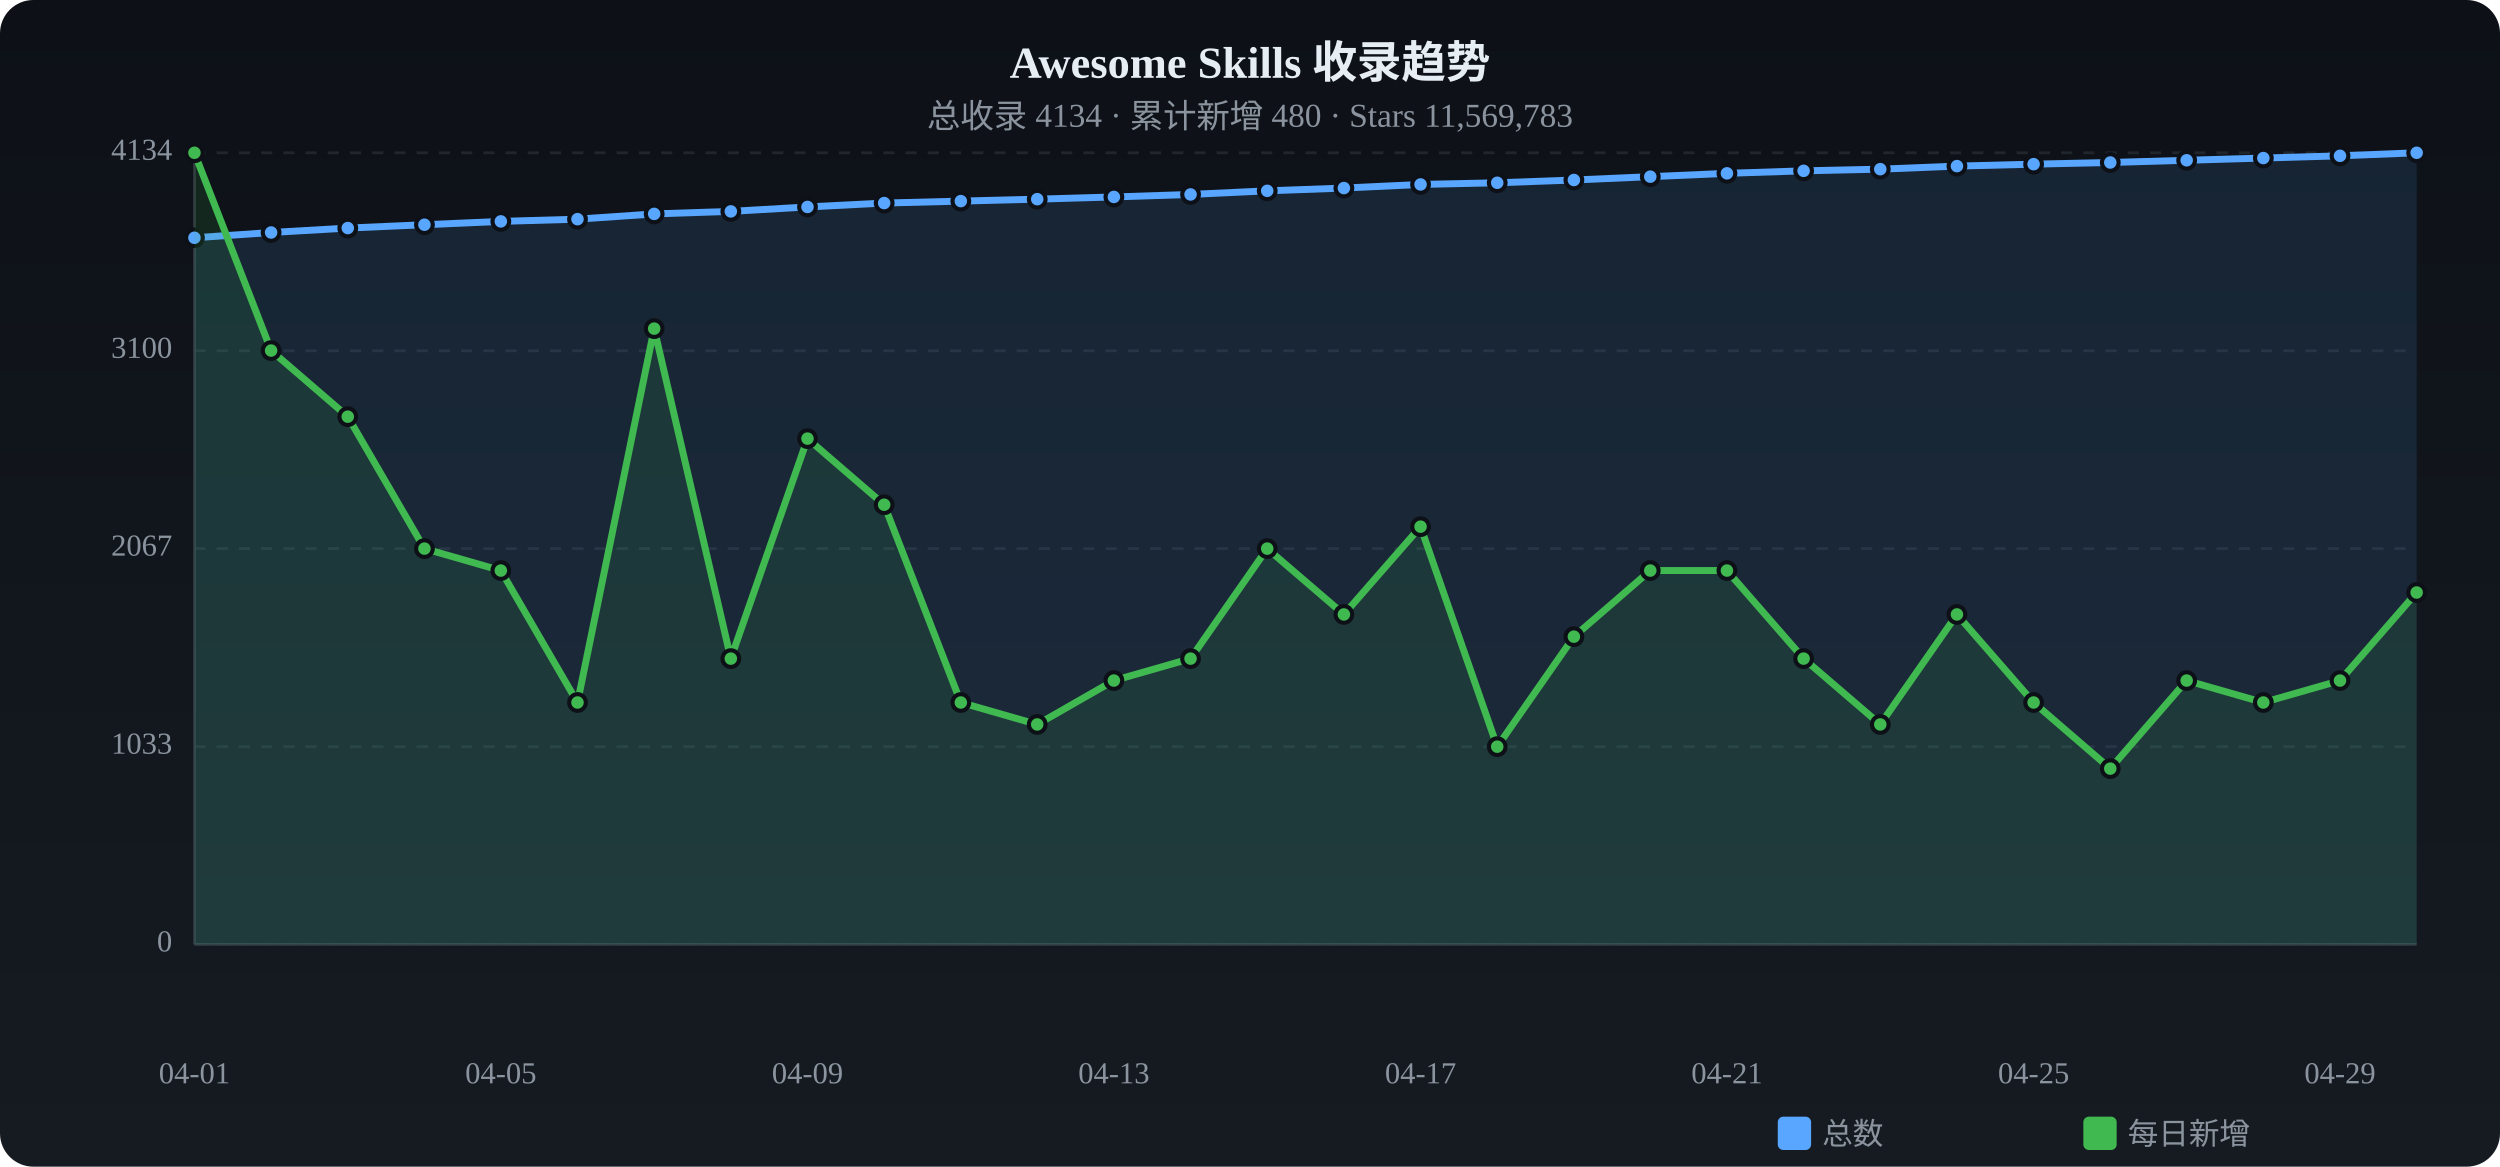
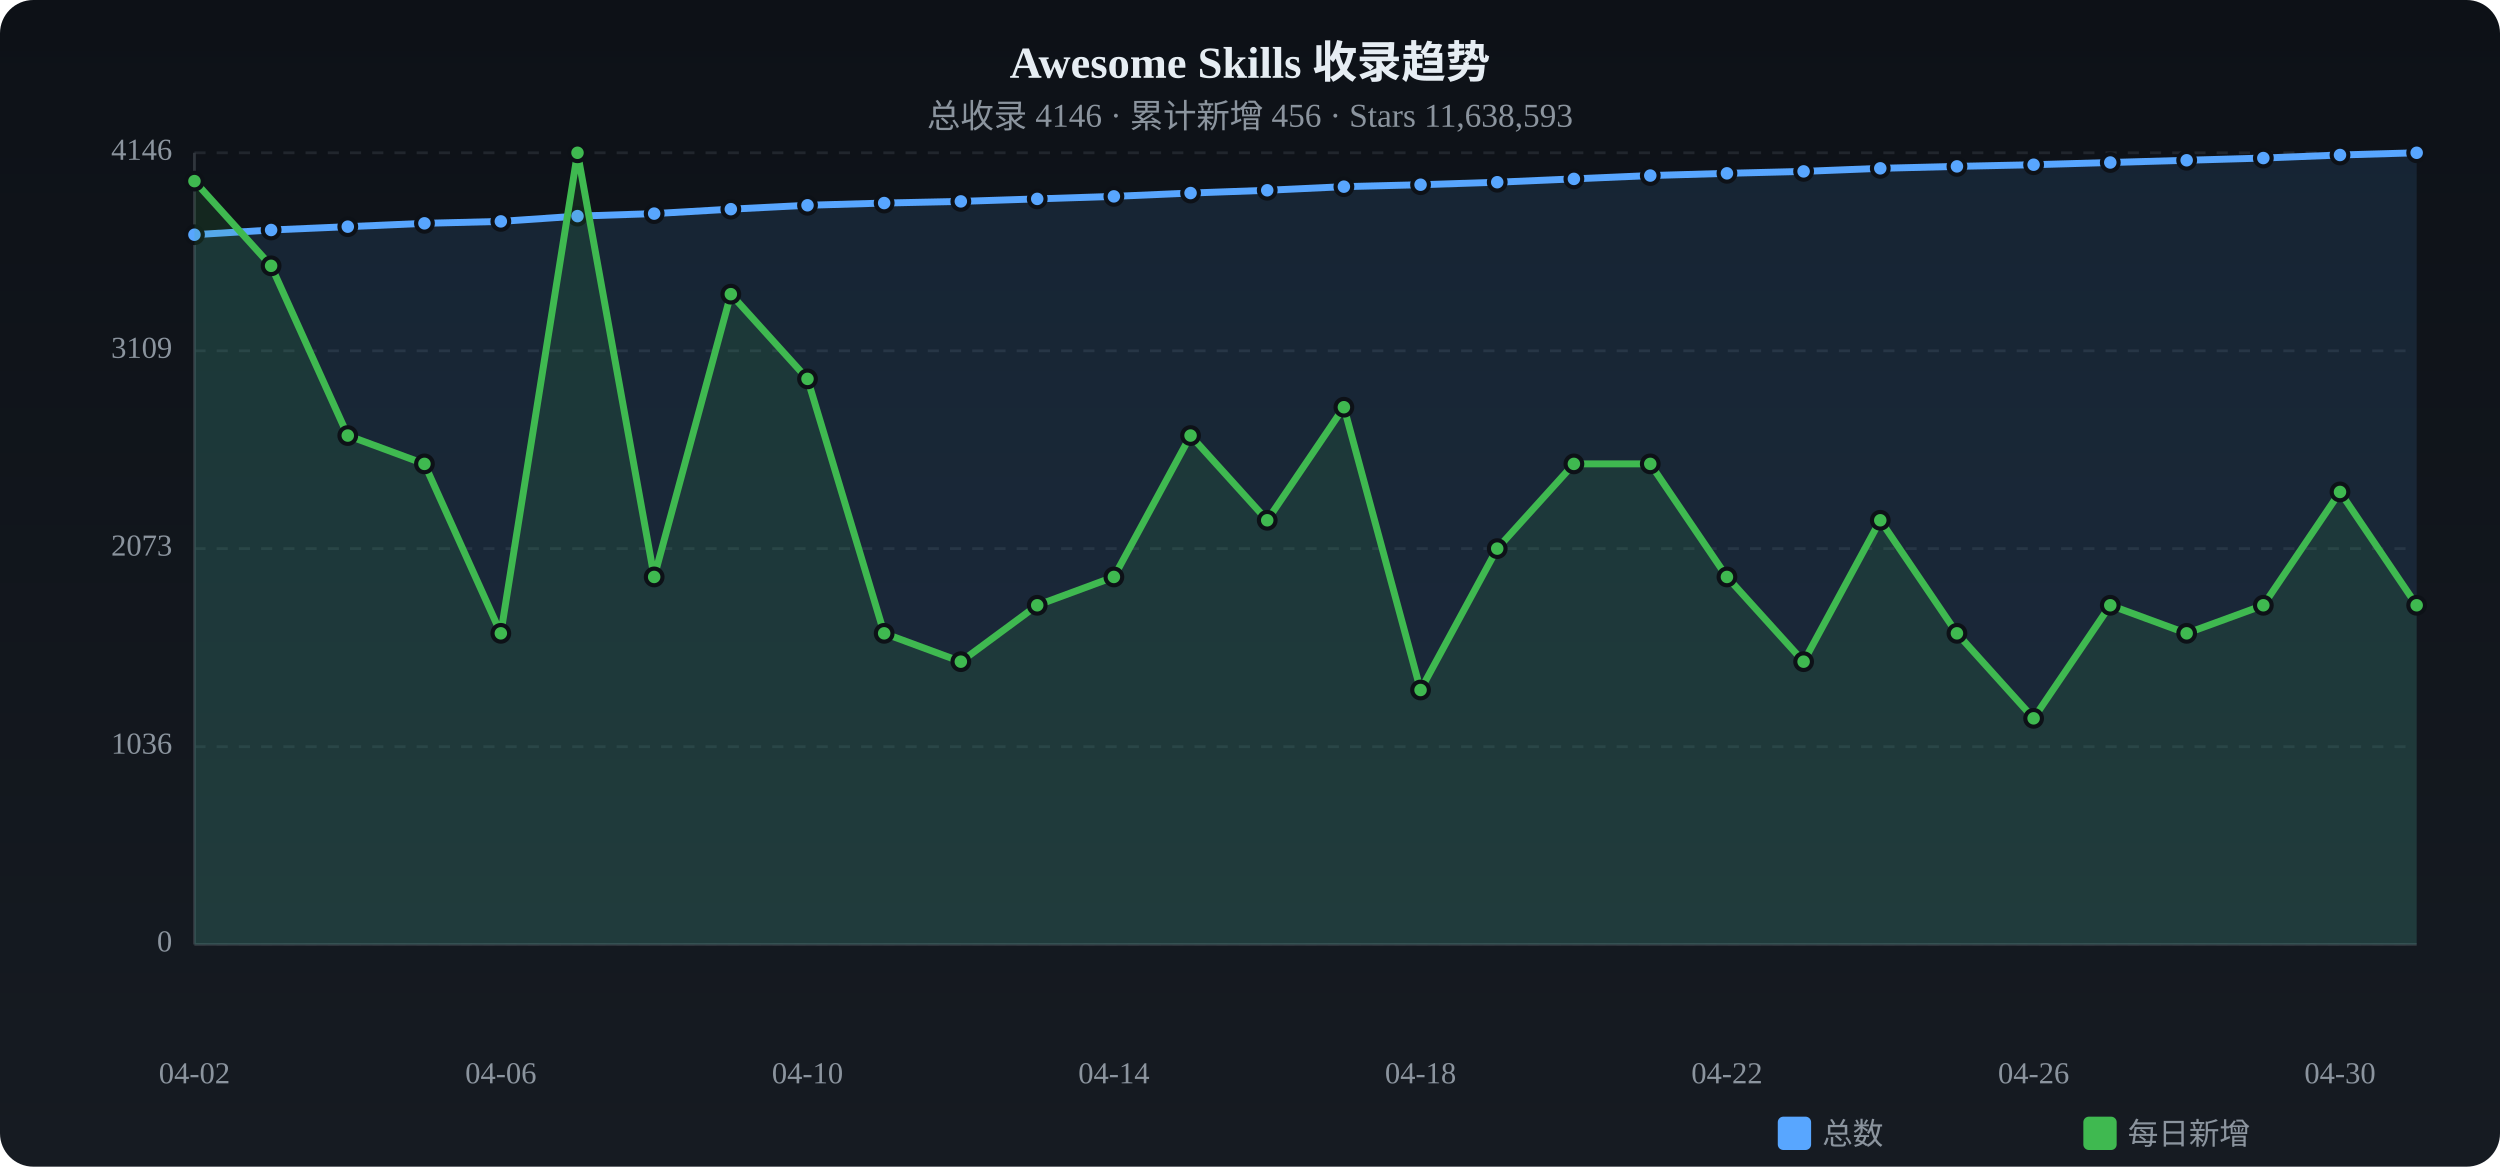
<svg xmlns="http://www.w3.org/2000/svg" viewBox="0 0 900 420" width="900" height="420">
  <defs>
    <linearGradient id="tbg" x1="0%" y1="0%" x2="0%" y2="100%">
      <stop offset="0%" stop-color="#0d1117" />
      <stop offset="100%" stop-color="#161b22" />
    </linearGradient>
  </defs>
  <rect width="900" height="420" rx="12" fill="url(#tbg)" />
  <text x="450.0" y="28" text-anchor="middle" fill="#e6edf3" font-size="16" font-weight="bold">Awesome Skills 收录趋势</text>
-   <text x="450.0" y="46" text-anchor="middle" fill="#8b949e" font-size="12">总收录 4134 · 累计新增 480 · Stars 11,569,783</text>
+   <text x="450.0" y="46" text-anchor="middle" fill="#8b949e" font-size="12">总收录 4146 · 累计新增 456 · Stars 11,638,593</text>
  <text x="62" y="340.0" text-anchor="end" fill="#8b949e" font-size="11" dominant-baseline="middle">0</text>
  <line x1="70" y1="340.0" x2="870" y2="340.0" stroke="#21262d" stroke-dasharray="4 4" />
-   <text x="62" y="268.8" text-anchor="end" fill="#8b949e" font-size="11" dominant-baseline="middle">1033</text>
+   <text x="62" y="268.8" text-anchor="end" fill="#8b949e" font-size="11" dominant-baseline="middle">1036</text>
  <line x1="70" y1="268.8" x2="870" y2="268.8" stroke="#21262d" stroke-dasharray="4 4" />
-   <text x="62" y="197.5" text-anchor="end" fill="#8b949e" font-size="11" dominant-baseline="middle">2067</text>
+   <text x="62" y="197.5" text-anchor="end" fill="#8b949e" font-size="11" dominant-baseline="middle">2073</text>
  <line x1="70" y1="197.5" x2="870" y2="197.5" stroke="#21262d" stroke-dasharray="4 4" />
-   <text x="62" y="126.3" text-anchor="end" fill="#8b949e" font-size="11" dominant-baseline="middle">3100</text>
+   <text x="62" y="126.3" text-anchor="end" fill="#8b949e" font-size="11" dominant-baseline="middle">3109</text>
  <line x1="70" y1="126.3" x2="870" y2="126.3" stroke="#21262d" stroke-dasharray="4 4" />
-   <text x="62" y="55.0" text-anchor="end" fill="#8b949e" font-size="11" dominant-baseline="middle">4134</text>
+   <text x="62" y="55.0" text-anchor="end" fill="#8b949e" font-size="11" dominant-baseline="middle">4146</text>
  <line x1="70" y1="55.0" x2="870" y2="55.0" stroke="#21262d" stroke-dasharray="4 4" />
  <line x1="70" y1="55" x2="70" y2="340" stroke="#30363d" />
  <line x1="70" y1="340" x2="870" y2="340" stroke="#30363d" />
-   <path d="M70.0,85.6 L97.6,83.7 L125.2,82.1 L152.8,80.9 L180.3,79.7 L207.9,78.9 L235.5,77.0 L263.1,76.1 L290.7,74.5 L318.3,73.1 L345.9,72.4 L373.4,71.7 L401.0,70.9 L428.6,70.0 L456.2,68.7 L483.8,67.7 L511.4,66.4 L539.0,65.8 L566.6,64.8 L594.1,63.6 L621.7,62.4 L649.3,61.5 L676.9,60.9 L704.5,59.8 L732.1,59.1 L759.7,58.5 L787.2,57.7 L814.8,56.9 L842.4,56.1 L870.0,55.0 L870.0,340 L70.0,340 Z" fill="#58a6ff" opacity="0.12" />
-   <polyline points="70.0,85.6 97.6,83.7 125.2,82.1 152.8,80.9 180.3,79.7 207.9,78.9 235.5,77.0 263.1,76.1 290.7,74.5 318.3,73.1 345.9,72.4 373.4,71.7 401.0,70.9 428.6,70.0 456.2,68.7 483.8,67.7 511.4,66.4 539.0,65.8 566.6,64.8 594.1,63.6 621.7,62.4 649.3,61.5 676.9,60.9 704.5,59.8 732.1,59.1 759.7,58.5 787.2,57.7 814.8,56.9 842.4,56.1 870.0,55.0" fill="none" stroke="#58a6ff" stroke-width="2.5" stroke-linecap="round" stroke-linejoin="round" />
-   <circle cx="70.0" cy="85.6" r="3" fill="#58a6ff" stroke="#0d1117" stroke-width="1.5" />
-   <circle cx="97.6" cy="83.7" r="3" fill="#58a6ff" stroke="#0d1117" stroke-width="1.5" />
-   <circle cx="125.2" cy="82.1" r="3" fill="#58a6ff" stroke="#0d1117" stroke-width="1.5" />
-   <circle cx="152.8" cy="80.9" r="3" fill="#58a6ff" stroke="#0d1117" stroke-width="1.5" />
+   <path d="M70.0,84.5 L97.6,82.8 L125.2,81.6 L152.8,80.4 L180.3,79.7 L207.9,77.8 L235.5,76.9 L263.1,75.3 L290.7,73.9 L318.3,73.1 L345.9,72.5 L373.4,71.6 L401.0,70.7 L428.6,69.5 L456.2,68.5 L483.8,67.2 L511.4,66.5 L539.0,65.6 L566.6,64.4 L594.1,63.2 L621.7,62.4 L649.3,61.7 L676.9,60.6 L704.5,59.9 L732.1,59.3 L759.7,58.5 L787.2,57.7 L814.8,56.9 L842.4,55.8 L870.0,55.0 L870.0,340 L70.0,340 Z" fill="#58a6ff" opacity="0.12" />
+   <polyline points="70.0,84.5 97.6,82.8 125.2,81.6 152.8,80.4 180.3,79.7 207.9,77.8 235.5,76.9 263.1,75.3 290.7,73.9 318.3,73.1 345.9,72.5 373.4,71.6 401.0,70.7 428.6,69.5 456.2,68.5 483.8,67.2 511.4,66.5 539.0,65.6 566.6,64.4 594.1,63.2 621.7,62.4 649.3,61.7 676.9,60.6 704.5,59.9 732.1,59.3 759.7,58.5 787.2,57.7 814.8,56.9 842.4,55.8 870.0,55.0" fill="none" stroke="#58a6ff" stroke-width="2.5" stroke-linecap="round" stroke-linejoin="round" />
+   <circle cx="70.0" cy="84.5" r="3" fill="#58a6ff" stroke="#0d1117" stroke-width="1.5" />
+   <circle cx="97.6" cy="82.8" r="3" fill="#58a6ff" stroke="#0d1117" stroke-width="1.5" />
+   <circle cx="125.2" cy="81.6" r="3" fill="#58a6ff" stroke="#0d1117" stroke-width="1.5" />
+   <circle cx="152.8" cy="80.4" r="3" fill="#58a6ff" stroke="#0d1117" stroke-width="1.5" />
  <circle cx="180.3" cy="79.7" r="3" fill="#58a6ff" stroke="#0d1117" stroke-width="1.5" />
-   <circle cx="207.9" cy="78.9" r="3" fill="#58a6ff" stroke="#0d1117" stroke-width="1.5" />
-   <circle cx="235.5" cy="77.0" r="3" fill="#58a6ff" stroke="#0d1117" stroke-width="1.5" />
-   <circle cx="263.1" cy="76.1" r="3" fill="#58a6ff" stroke="#0d1117" stroke-width="1.5" />
-   <circle cx="290.7" cy="74.5" r="3" fill="#58a6ff" stroke="#0d1117" stroke-width="1.5" />
+   <circle cx="207.9" cy="77.8" r="3" fill="#58a6ff" stroke="#0d1117" stroke-width="1.5" />
+   <circle cx="235.5" cy="76.9" r="3" fill="#58a6ff" stroke="#0d1117" stroke-width="1.5" />
+   <circle cx="263.1" cy="75.3" r="3" fill="#58a6ff" stroke="#0d1117" stroke-width="1.5" />
+   <circle cx="290.7" cy="73.9" r="3" fill="#58a6ff" stroke="#0d1117" stroke-width="1.5" />
  <circle cx="318.3" cy="73.1" r="3" fill="#58a6ff" stroke="#0d1117" stroke-width="1.5" />
-   <circle cx="345.9" cy="72.4" r="3" fill="#58a6ff" stroke="#0d1117" stroke-width="1.5" />
-   <circle cx="373.4" cy="71.7" r="3" fill="#58a6ff" stroke="#0d1117" stroke-width="1.5" />
-   <circle cx="401.0" cy="70.9" r="3" fill="#58a6ff" stroke="#0d1117" stroke-width="1.5" />
-   <circle cx="428.6" cy="70.0" r="3" fill="#58a6ff" stroke="#0d1117" stroke-width="1.5" />
-   <circle cx="456.2" cy="68.7" r="3" fill="#58a6ff" stroke="#0d1117" stroke-width="1.5" />
-   <circle cx="483.8" cy="67.7" r="3" fill="#58a6ff" stroke="#0d1117" stroke-width="1.5" />
-   <circle cx="511.4" cy="66.4" r="3" fill="#58a6ff" stroke="#0d1117" stroke-width="1.5" />
-   <circle cx="539.0" cy="65.8" r="3" fill="#58a6ff" stroke="#0d1117" stroke-width="1.5" />
-   <circle cx="566.6" cy="64.8" r="3" fill="#58a6ff" stroke="#0d1117" stroke-width="1.5" />
-   <circle cx="594.1" cy="63.6" r="3" fill="#58a6ff" stroke="#0d1117" stroke-width="1.5" />
+   <circle cx="345.9" cy="72.5" r="3" fill="#58a6ff" stroke="#0d1117" stroke-width="1.5" />
+   <circle cx="373.4" cy="71.6" r="3" fill="#58a6ff" stroke="#0d1117" stroke-width="1.5" />
+   <circle cx="401.0" cy="70.7" r="3" fill="#58a6ff" stroke="#0d1117" stroke-width="1.5" />
+   <circle cx="428.6" cy="69.5" r="3" fill="#58a6ff" stroke="#0d1117" stroke-width="1.5" />
+   <circle cx="456.2" cy="68.5" r="3" fill="#58a6ff" stroke="#0d1117" stroke-width="1.5" />
+   <circle cx="483.8" cy="67.2" r="3" fill="#58a6ff" stroke="#0d1117" stroke-width="1.5" />
+   <circle cx="511.4" cy="66.5" r="3" fill="#58a6ff" stroke="#0d1117" stroke-width="1.5" />
+   <circle cx="539.0" cy="65.6" r="3" fill="#58a6ff" stroke="#0d1117" stroke-width="1.5" />
+   <circle cx="566.6" cy="64.4" r="3" fill="#58a6ff" stroke="#0d1117" stroke-width="1.5" />
+   <circle cx="594.1" cy="63.2" r="3" fill="#58a6ff" stroke="#0d1117" stroke-width="1.5" />
  <circle cx="621.7" cy="62.4" r="3" fill="#58a6ff" stroke="#0d1117" stroke-width="1.5" />
-   <circle cx="649.3" cy="61.5" r="3" fill="#58a6ff" stroke="#0d1117" stroke-width="1.5" />
-   <circle cx="676.9" cy="60.9" r="3" fill="#58a6ff" stroke="#0d1117" stroke-width="1.5" />
-   <circle cx="704.5" cy="59.8" r="3" fill="#58a6ff" stroke="#0d1117" stroke-width="1.5" />
-   <circle cx="732.1" cy="59.1" r="3" fill="#58a6ff" stroke="#0d1117" stroke-width="1.5" />
+   <circle cx="649.3" cy="61.7" r="3" fill="#58a6ff" stroke="#0d1117" stroke-width="1.5" />
+   <circle cx="676.9" cy="60.6" r="3" fill="#58a6ff" stroke="#0d1117" stroke-width="1.5" />
+   <circle cx="704.5" cy="59.9" r="3" fill="#58a6ff" stroke="#0d1117" stroke-width="1.5" />
+   <circle cx="732.1" cy="59.3" r="3" fill="#58a6ff" stroke="#0d1117" stroke-width="1.5" />
  <circle cx="759.7" cy="58.5" r="3" fill="#58a6ff" stroke="#0d1117" stroke-width="1.5" />
  <circle cx="787.2" cy="57.7" r="3" fill="#58a6ff" stroke="#0d1117" stroke-width="1.5" />
  <circle cx="814.8" cy="56.9" r="3" fill="#58a6ff" stroke="#0d1117" stroke-width="1.5" />
-   <circle cx="842.4" cy="56.1" r="3" fill="#58a6ff" stroke="#0d1117" stroke-width="1.5" />
+   <circle cx="842.4" cy="55.8" r="3" fill="#58a6ff" stroke="#0d1117" stroke-width="1.5" />
  <circle cx="870.0" cy="55.0" r="3" fill="#58a6ff" stroke="#0d1117" stroke-width="1.5" />
-   <path d="M70.0,55.0 L97.6,126.2 L125.2,150.0 L152.8,197.5 L180.3,205.4 L207.9,252.9 L235.5,118.3 L263.1,237.1 L290.7,157.9 L318.3,181.7 L345.9,252.9 L373.4,260.8 L401.0,245.0 L428.6,237.1 L456.2,197.5 L483.8,221.2 L511.4,189.6 L539.0,268.8 L566.6,229.2 L594.1,205.4 L621.7,205.4 L649.3,237.1 L676.9,260.8 L704.5,221.2 L732.1,252.9 L759.7,276.7 L787.2,245.0 L814.8,252.9 L842.4,245.0 L870.0,213.3 L870.0,340 L70.0,340 Z" fill="#3fb950" opacity="0.12" />
-   <polyline points="70.0,55.0 97.6,126.2 125.2,150.0 152.8,197.5 180.3,205.4 207.9,252.9 235.5,118.3 263.1,237.1 290.7,157.9 318.3,181.7 345.9,252.9 373.4,260.8 401.0,245.0 428.6,237.1 456.2,197.5 483.8,221.2 511.4,189.6 539.0,268.8 566.6,229.2 594.1,205.4 621.7,205.4 649.3,237.1 676.9,260.8 704.5,221.2 732.1,252.9 759.7,276.7 787.2,245.0 814.8,252.9 842.4,245.0 870.0,213.3" fill="none" stroke="#3fb950" stroke-width="2.5" stroke-linecap="round" stroke-linejoin="round" />
-   <circle cx="70.0" cy="55.0" r="3" fill="#3fb950" stroke="#0d1117" stroke-width="1.5" />
-   <circle cx="97.6" cy="126.2" r="3" fill="#3fb950" stroke="#0d1117" stroke-width="1.5" />
-   <circle cx="125.2" cy="150.0" r="3" fill="#3fb950" stroke="#0d1117" stroke-width="1.5" />
-   <circle cx="152.8" cy="197.5" r="3" fill="#3fb950" stroke="#0d1117" stroke-width="1.5" />
-   <circle cx="180.3" cy="205.4" r="3" fill="#3fb950" stroke="#0d1117" stroke-width="1.5" />
-   <circle cx="207.9" cy="252.9" r="3" fill="#3fb950" stroke="#0d1117" stroke-width="1.5" />
-   <circle cx="235.5" cy="118.3" r="3" fill="#3fb950" stroke="#0d1117" stroke-width="1.5" />
-   <circle cx="263.1" cy="237.1" r="3" fill="#3fb950" stroke="#0d1117" stroke-width="1.5" />
-   <circle cx="290.7" cy="157.9" r="3" fill="#3fb950" stroke="#0d1117" stroke-width="1.5" />
-   <circle cx="318.3" cy="181.7" r="3" fill="#3fb950" stroke="#0d1117" stroke-width="1.5" />
-   <circle cx="345.9" cy="252.9" r="3" fill="#3fb950" stroke="#0d1117" stroke-width="1.5" />
-   <circle cx="373.4" cy="260.8" r="3" fill="#3fb950" stroke="#0d1117" stroke-width="1.5" />
-   <circle cx="401.0" cy="245.0" r="3" fill="#3fb950" stroke="#0d1117" stroke-width="1.5" />
-   <circle cx="428.6" cy="237.1" r="3" fill="#3fb950" stroke="#0d1117" stroke-width="1.5" />
-   <circle cx="456.2" cy="197.5" r="3" fill="#3fb950" stroke="#0d1117" stroke-width="1.5" />
-   <circle cx="483.8" cy="221.2" r="3" fill="#3fb950" stroke="#0d1117" stroke-width="1.5" />
-   <circle cx="511.4" cy="189.6" r="3" fill="#3fb950" stroke="#0d1117" stroke-width="1.5" />
-   <circle cx="539.0" cy="268.8" r="3" fill="#3fb950" stroke="#0d1117" stroke-width="1.5" />
-   <circle cx="566.6" cy="229.2" r="3" fill="#3fb950" stroke="#0d1117" stroke-width="1.5" />
-   <circle cx="594.1" cy="205.4" r="3" fill="#3fb950" stroke="#0d1117" stroke-width="1.5" />
-   <circle cx="621.7" cy="205.4" r="3" fill="#3fb950" stroke="#0d1117" stroke-width="1.5" />
-   <circle cx="649.3" cy="237.1" r="3" fill="#3fb950" stroke="#0d1117" stroke-width="1.5" />
-   <circle cx="676.9" cy="260.8" r="3" fill="#3fb950" stroke="#0d1117" stroke-width="1.5" />
-   <circle cx="704.5" cy="221.2" r="3" fill="#3fb950" stroke="#0d1117" stroke-width="1.5" />
-   <circle cx="732.1" cy="252.9" r="3" fill="#3fb950" stroke="#0d1117" stroke-width="1.5" />
-   <circle cx="759.7" cy="276.7" r="3" fill="#3fb950" stroke="#0d1117" stroke-width="1.5" />
-   <circle cx="787.2" cy="245.0" r="3" fill="#3fb950" stroke="#0d1117" stroke-width="1.5" />
-   <circle cx="814.8" cy="252.9" r="3" fill="#3fb950" stroke="#0d1117" stroke-width="1.5" />
-   <circle cx="842.4" cy="245.0" r="3" fill="#3fb950" stroke="#0d1117" stroke-width="1.5" />
-   <circle cx="870.0" cy="213.3" r="3" fill="#3fb950" stroke="#0d1117" stroke-width="1.5" />
-   <text x="70.0" y="390" text-anchor="middle" fill="#8b949e" font-size="11">04-01</text>
-   <text x="180.3" y="390" text-anchor="middle" fill="#8b949e" font-size="11">04-05</text>
-   <text x="290.7" y="390" text-anchor="middle" fill="#8b949e" font-size="11">04-09</text>
-   <text x="401.0" y="390" text-anchor="middle" fill="#8b949e" font-size="11">04-13</text>
-   <text x="511.4" y="390" text-anchor="middle" fill="#8b949e" font-size="11">04-17</text>
-   <text x="621.7" y="390" text-anchor="middle" fill="#8b949e" font-size="11">04-21</text>
-   <text x="732.1" y="390" text-anchor="middle" fill="#8b949e" font-size="11">04-25</text>
-   <text x="842.4" y="390" text-anchor="middle" fill="#8b949e" font-size="11">04-29</text>
+   <path d="M70.0,65.2 L97.6,95.7 L125.2,156.8 L152.8,167.0 L180.3,228.0 L207.9,55.0 L235.5,207.7 L263.1,105.9 L290.7,136.4 L318.3,228.0 L345.9,238.2 L373.4,217.9 L401.0,207.7 L428.6,156.8 L456.2,187.3 L483.8,146.6 L511.4,248.4 L539.0,197.5 L566.6,167.0 L594.1,167.0 L621.7,207.7 L649.3,238.2 L676.9,187.3 L704.5,228.0 L732.1,258.6 L759.7,217.9 L787.2,228.0 L814.8,217.9 L842.4,177.1 L870.0,217.9 L870.0,340 L70.0,340 Z" fill="#3fb950" opacity="0.12" />
+   <polyline points="70.0,65.2 97.6,95.7 125.2,156.8 152.8,167.0 180.3,228.0 207.9,55.0 235.5,207.7 263.1,105.9 290.7,136.4 318.3,228.0 345.9,238.2 373.4,217.9 401.0,207.7 428.6,156.8 456.2,187.3 483.8,146.6 511.4,248.4 539.0,197.5 566.6,167.0 594.1,167.0 621.7,207.7 649.3,238.2 676.9,187.3 704.5,228.0 732.1,258.6 759.7,217.9 787.2,228.0 814.8,217.9 842.4,177.1 870.0,217.9" fill="none" stroke="#3fb950" stroke-width="2.5" stroke-linecap="round" stroke-linejoin="round" />
+   <circle cx="70.0" cy="65.2" r="3" fill="#3fb950" stroke="#0d1117" stroke-width="1.5" />
+   <circle cx="97.6" cy="95.7" r="3" fill="#3fb950" stroke="#0d1117" stroke-width="1.5" />
+   <circle cx="125.2" cy="156.8" r="3" fill="#3fb950" stroke="#0d1117" stroke-width="1.5" />
+   <circle cx="152.8" cy="167.0" r="3" fill="#3fb950" stroke="#0d1117" stroke-width="1.5" />
+   <circle cx="180.3" cy="228.0" r="3" fill="#3fb950" stroke="#0d1117" stroke-width="1.5" />
+   <circle cx="207.9" cy="55.0" r="3" fill="#3fb950" stroke="#0d1117" stroke-width="1.5" />
+   <circle cx="235.5" cy="207.7" r="3" fill="#3fb950" stroke="#0d1117" stroke-width="1.5" />
+   <circle cx="263.1" cy="105.9" r="3" fill="#3fb950" stroke="#0d1117" stroke-width="1.5" />
+   <circle cx="290.7" cy="136.4" r="3" fill="#3fb950" stroke="#0d1117" stroke-width="1.5" />
+   <circle cx="318.3" cy="228.0" r="3" fill="#3fb950" stroke="#0d1117" stroke-width="1.5" />
+   <circle cx="345.9" cy="238.2" r="3" fill="#3fb950" stroke="#0d1117" stroke-width="1.5" />
+   <circle cx="373.4" cy="217.9" r="3" fill="#3fb950" stroke="#0d1117" stroke-width="1.5" />
+   <circle cx="401.0" cy="207.7" r="3" fill="#3fb950" stroke="#0d1117" stroke-width="1.5" />
+   <circle cx="428.6" cy="156.8" r="3" fill="#3fb950" stroke="#0d1117" stroke-width="1.5" />
+   <circle cx="456.2" cy="187.3" r="3" fill="#3fb950" stroke="#0d1117" stroke-width="1.5" />
+   <circle cx="483.8" cy="146.6" r="3" fill="#3fb950" stroke="#0d1117" stroke-width="1.5" />
+   <circle cx="511.4" cy="248.4" r="3" fill="#3fb950" stroke="#0d1117" stroke-width="1.5" />
+   <circle cx="539.0" cy="197.5" r="3" fill="#3fb950" stroke="#0d1117" stroke-width="1.5" />
+   <circle cx="566.6" cy="167.0" r="3" fill="#3fb950" stroke="#0d1117" stroke-width="1.5" />
+   <circle cx="594.1" cy="167.0" r="3" fill="#3fb950" stroke="#0d1117" stroke-width="1.5" />
+   <circle cx="621.7" cy="207.7" r="3" fill="#3fb950" stroke="#0d1117" stroke-width="1.5" />
+   <circle cx="649.3" cy="238.2" r="3" fill="#3fb950" stroke="#0d1117" stroke-width="1.5" />
+   <circle cx="676.9" cy="187.3" r="3" fill="#3fb950" stroke="#0d1117" stroke-width="1.5" />
+   <circle cx="704.5" cy="228.0" r="3" fill="#3fb950" stroke="#0d1117" stroke-width="1.5" />
+   <circle cx="732.1" cy="258.6" r="3" fill="#3fb950" stroke="#0d1117" stroke-width="1.5" />
+   <circle cx="759.7" cy="217.9" r="3" fill="#3fb950" stroke="#0d1117" stroke-width="1.5" />
+   <circle cx="787.2" cy="228.0" r="3" fill="#3fb950" stroke="#0d1117" stroke-width="1.5" />
+   <circle cx="814.8" cy="217.9" r="3" fill="#3fb950" stroke="#0d1117" stroke-width="1.5" />
+   <circle cx="842.4" cy="177.1" r="3" fill="#3fb950" stroke="#0d1117" stroke-width="1.5" />
+   <circle cx="870.0" cy="217.9" r="3" fill="#3fb950" stroke="#0d1117" stroke-width="1.5" />
+   <text x="70.0" y="390" text-anchor="middle" fill="#8b949e" font-size="11">04-02</text>
+   <text x="180.3" y="390" text-anchor="middle" fill="#8b949e" font-size="11">04-06</text>
+   <text x="290.7" y="390" text-anchor="middle" fill="#8b949e" font-size="11">04-10</text>
+   <text x="401.0" y="390" text-anchor="middle" fill="#8b949e" font-size="11">04-14</text>
+   <text x="511.4" y="390" text-anchor="middle" fill="#8b949e" font-size="11">04-18</text>
+   <text x="621.7" y="390" text-anchor="middle" fill="#8b949e" font-size="11">04-22</text>
+   <text x="732.1" y="390" text-anchor="middle" fill="#8b949e" font-size="11">04-26</text>
+   <text x="842.4" y="390" text-anchor="middle" fill="#8b949e" font-size="11">04-30</text>
  <rect x="640" y="402" width="12" height="12" rx="2" fill="#58a6ff" />
  <text x="656" y="412" fill="#8b949e" font-size="11">总数</text>
  <rect x="750" y="402" width="12" height="12" rx="2" fill="#3fb950" />
  <text x="766" y="412" fill="#8b949e" font-size="11">每日新增</text>
</svg>
